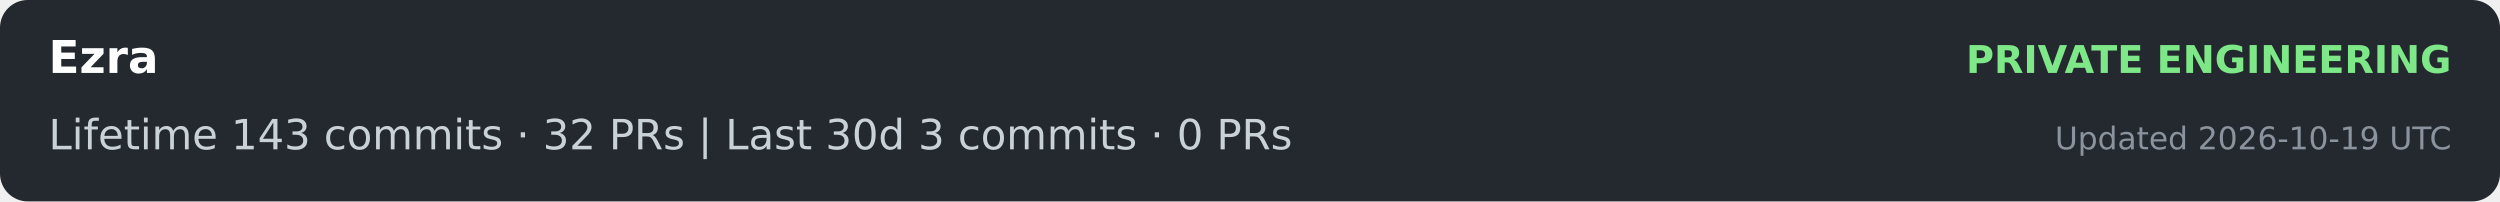
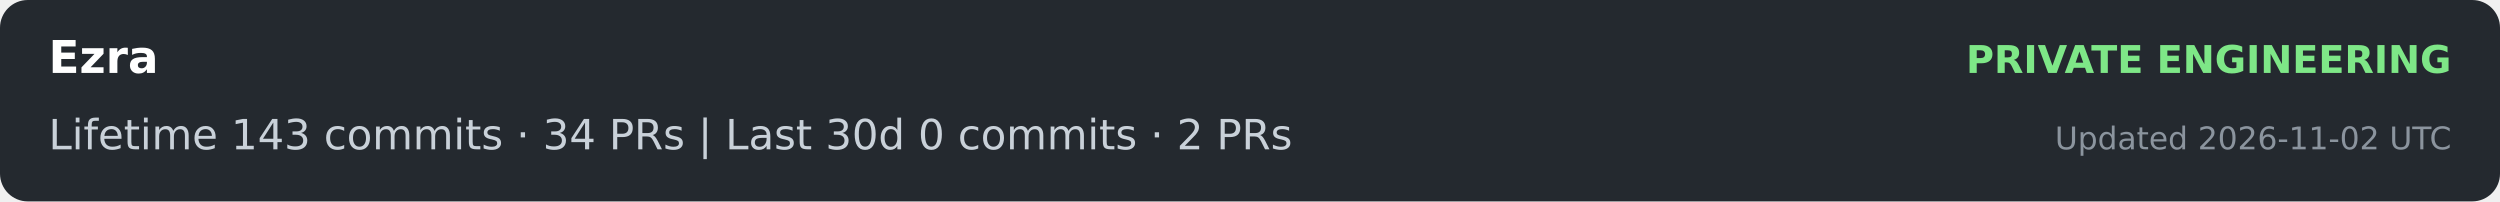
- <svg xmlns="http://www.w3.org/2000/svg" width="720" height="58" role="img" aria-label="Ezra: lifetime 143 commits and 32 PRs; last 30 days 3 commits and 0 PRs">
+ <svg xmlns="http://www.w3.org/2000/svg" width="720" height="58" role="img" aria-label="Ezra: lifetime 143 commits and 34 PRs; last 30 days 0 commits and 2 PRs">
  <rect width="720" height="58" rx="8" fill="#24292f" />
  <text x="14" y="21" fill="#ffffff" font-family="Verdana,DejaVu Sans,sans-serif" font-size="13" font-weight="700">Ezra</text>
  <text x="706" y="21" text-anchor="end" fill="#7ee787" font-family="Verdana,DejaVu Sans,sans-serif" font-size="11" font-weight="700">PRIVATE ENGINEERING</text>
-   <text x="14" y="43" fill="#c9d1d9" font-family="Verdana,DejaVu Sans,sans-serif" font-size="12">Lifetime  143 commits · 32 PRs     |     Last 30d  3 commits · 0 PRs</text>
-   <text x="706" y="43" text-anchor="end" fill="#8b949e" font-family="Verdana,DejaVu Sans,sans-serif" font-size="9">Updated 2026-10-19 UTC</text>
+   <text x="14" y="43" fill="#c9d1d9" font-family="Verdana,DejaVu Sans,sans-serif" font-size="12">Lifetime  143 commits · 34 PRs     |     Last 30d  0 commits · 2 PRs</text>
+   <text x="706" y="43" text-anchor="end" fill="#8b949e" font-family="Verdana,DejaVu Sans,sans-serif" font-size="9">Updated 2026-11-02 UTC</text>
</svg>
